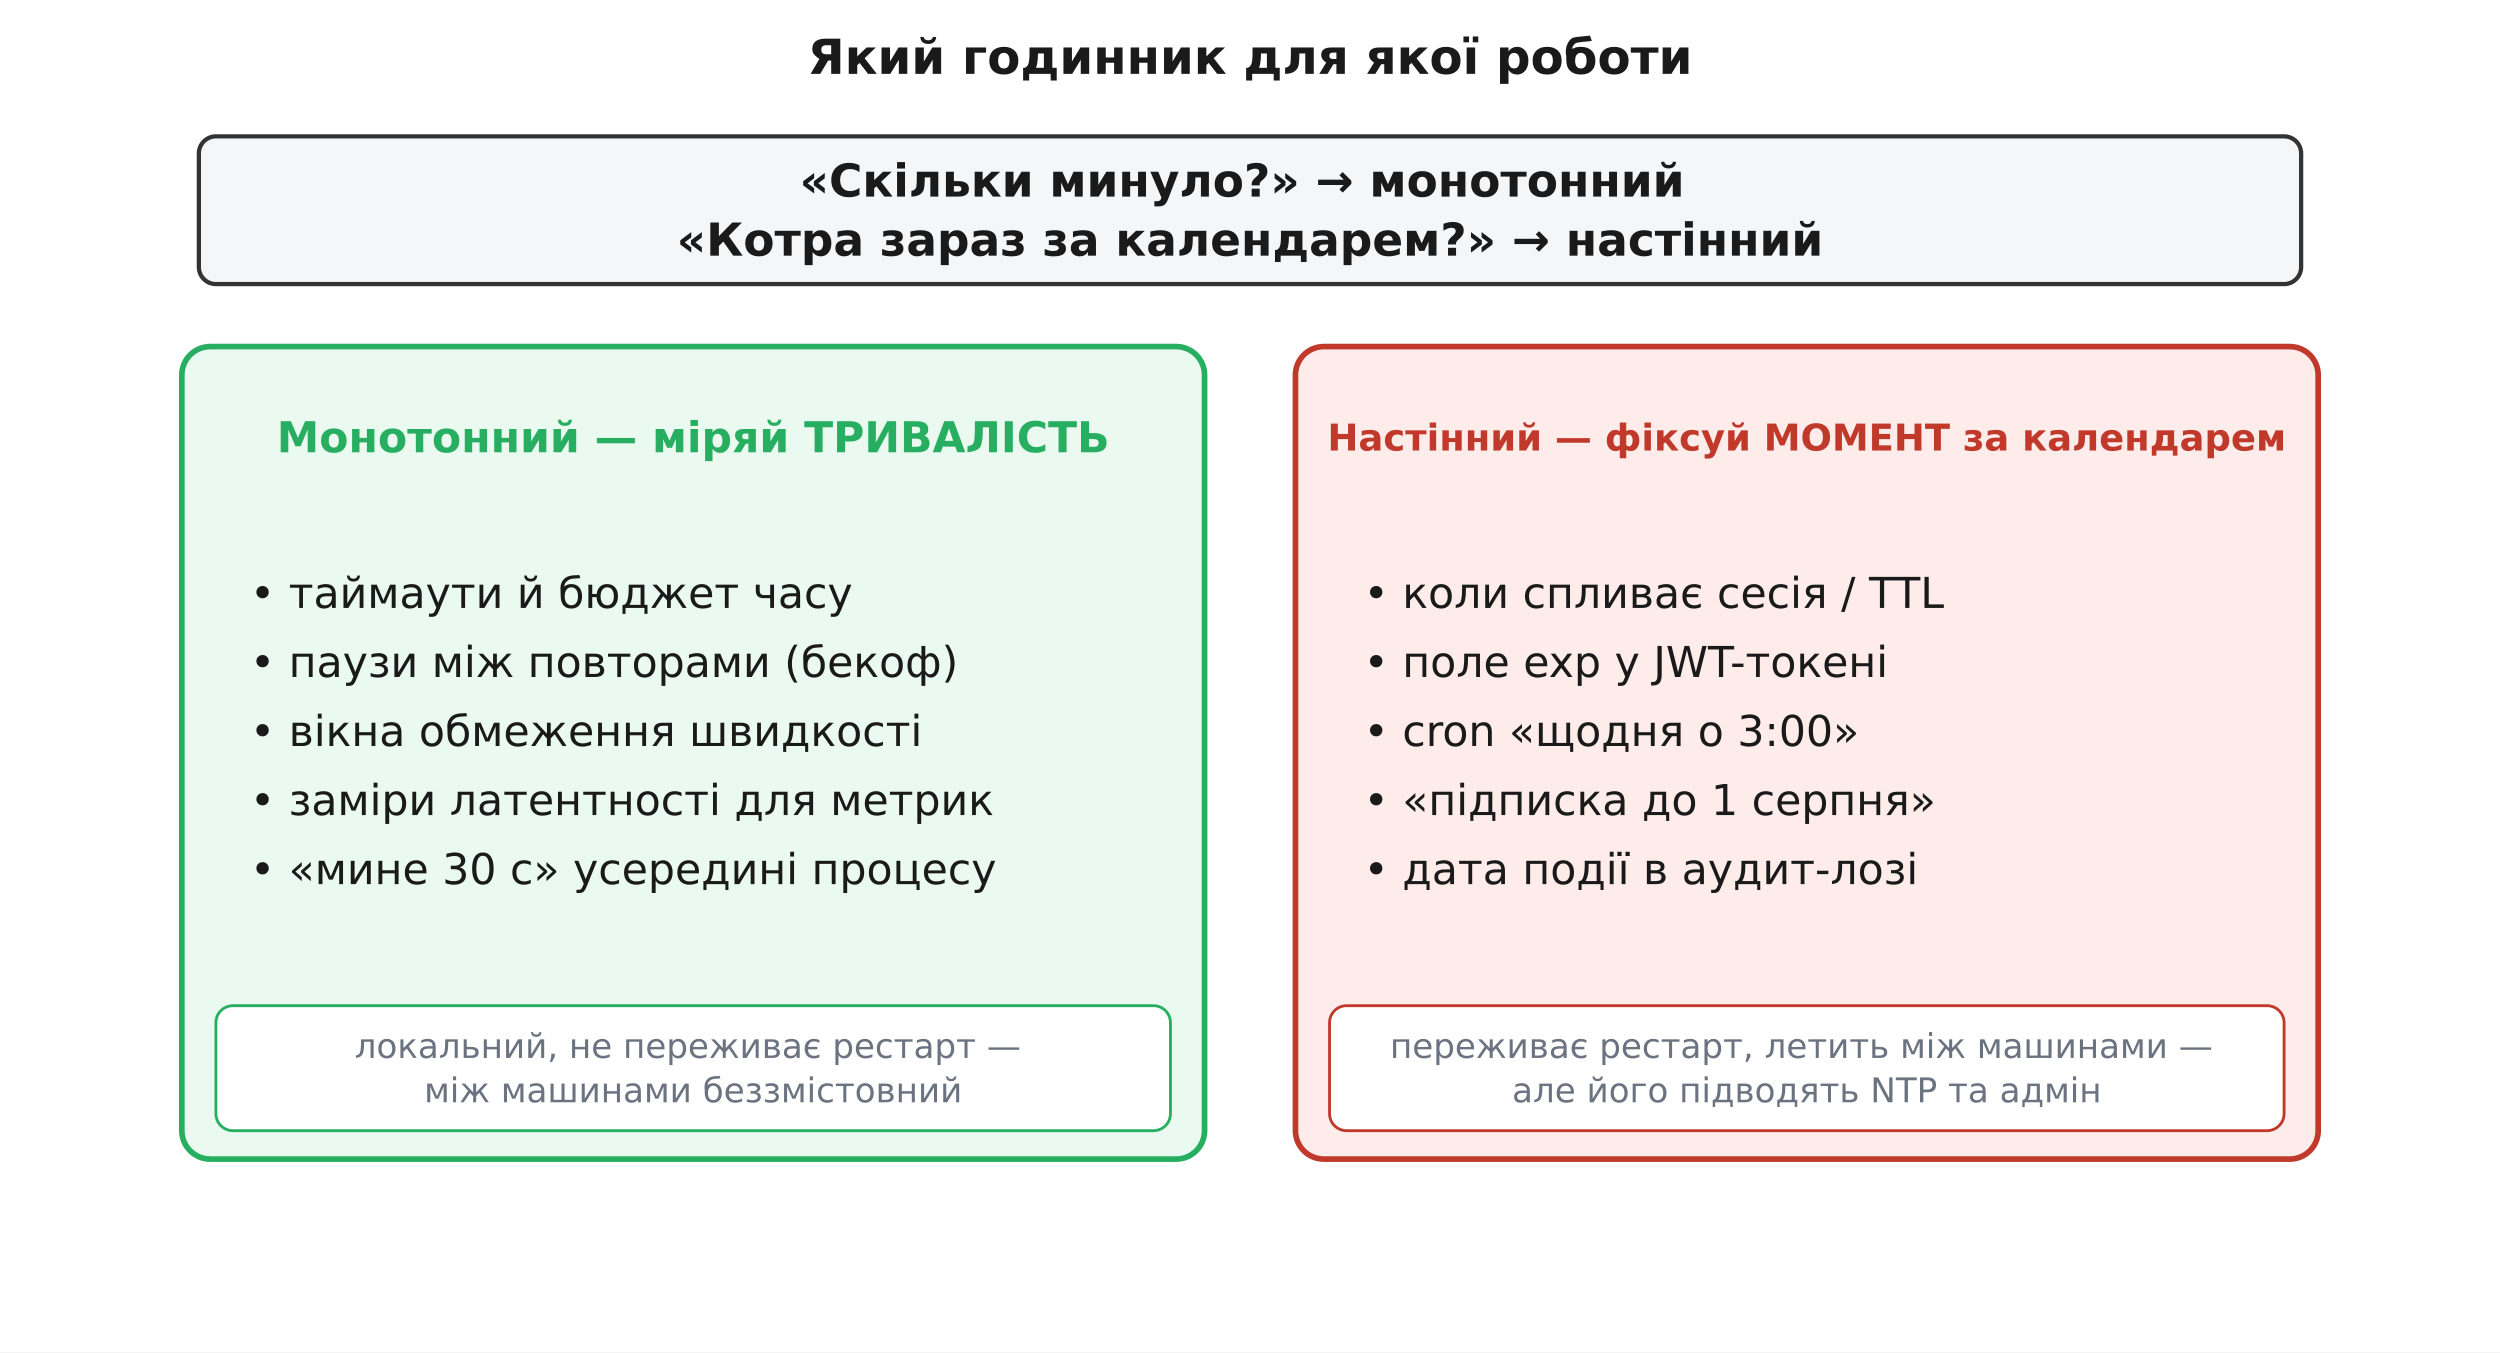
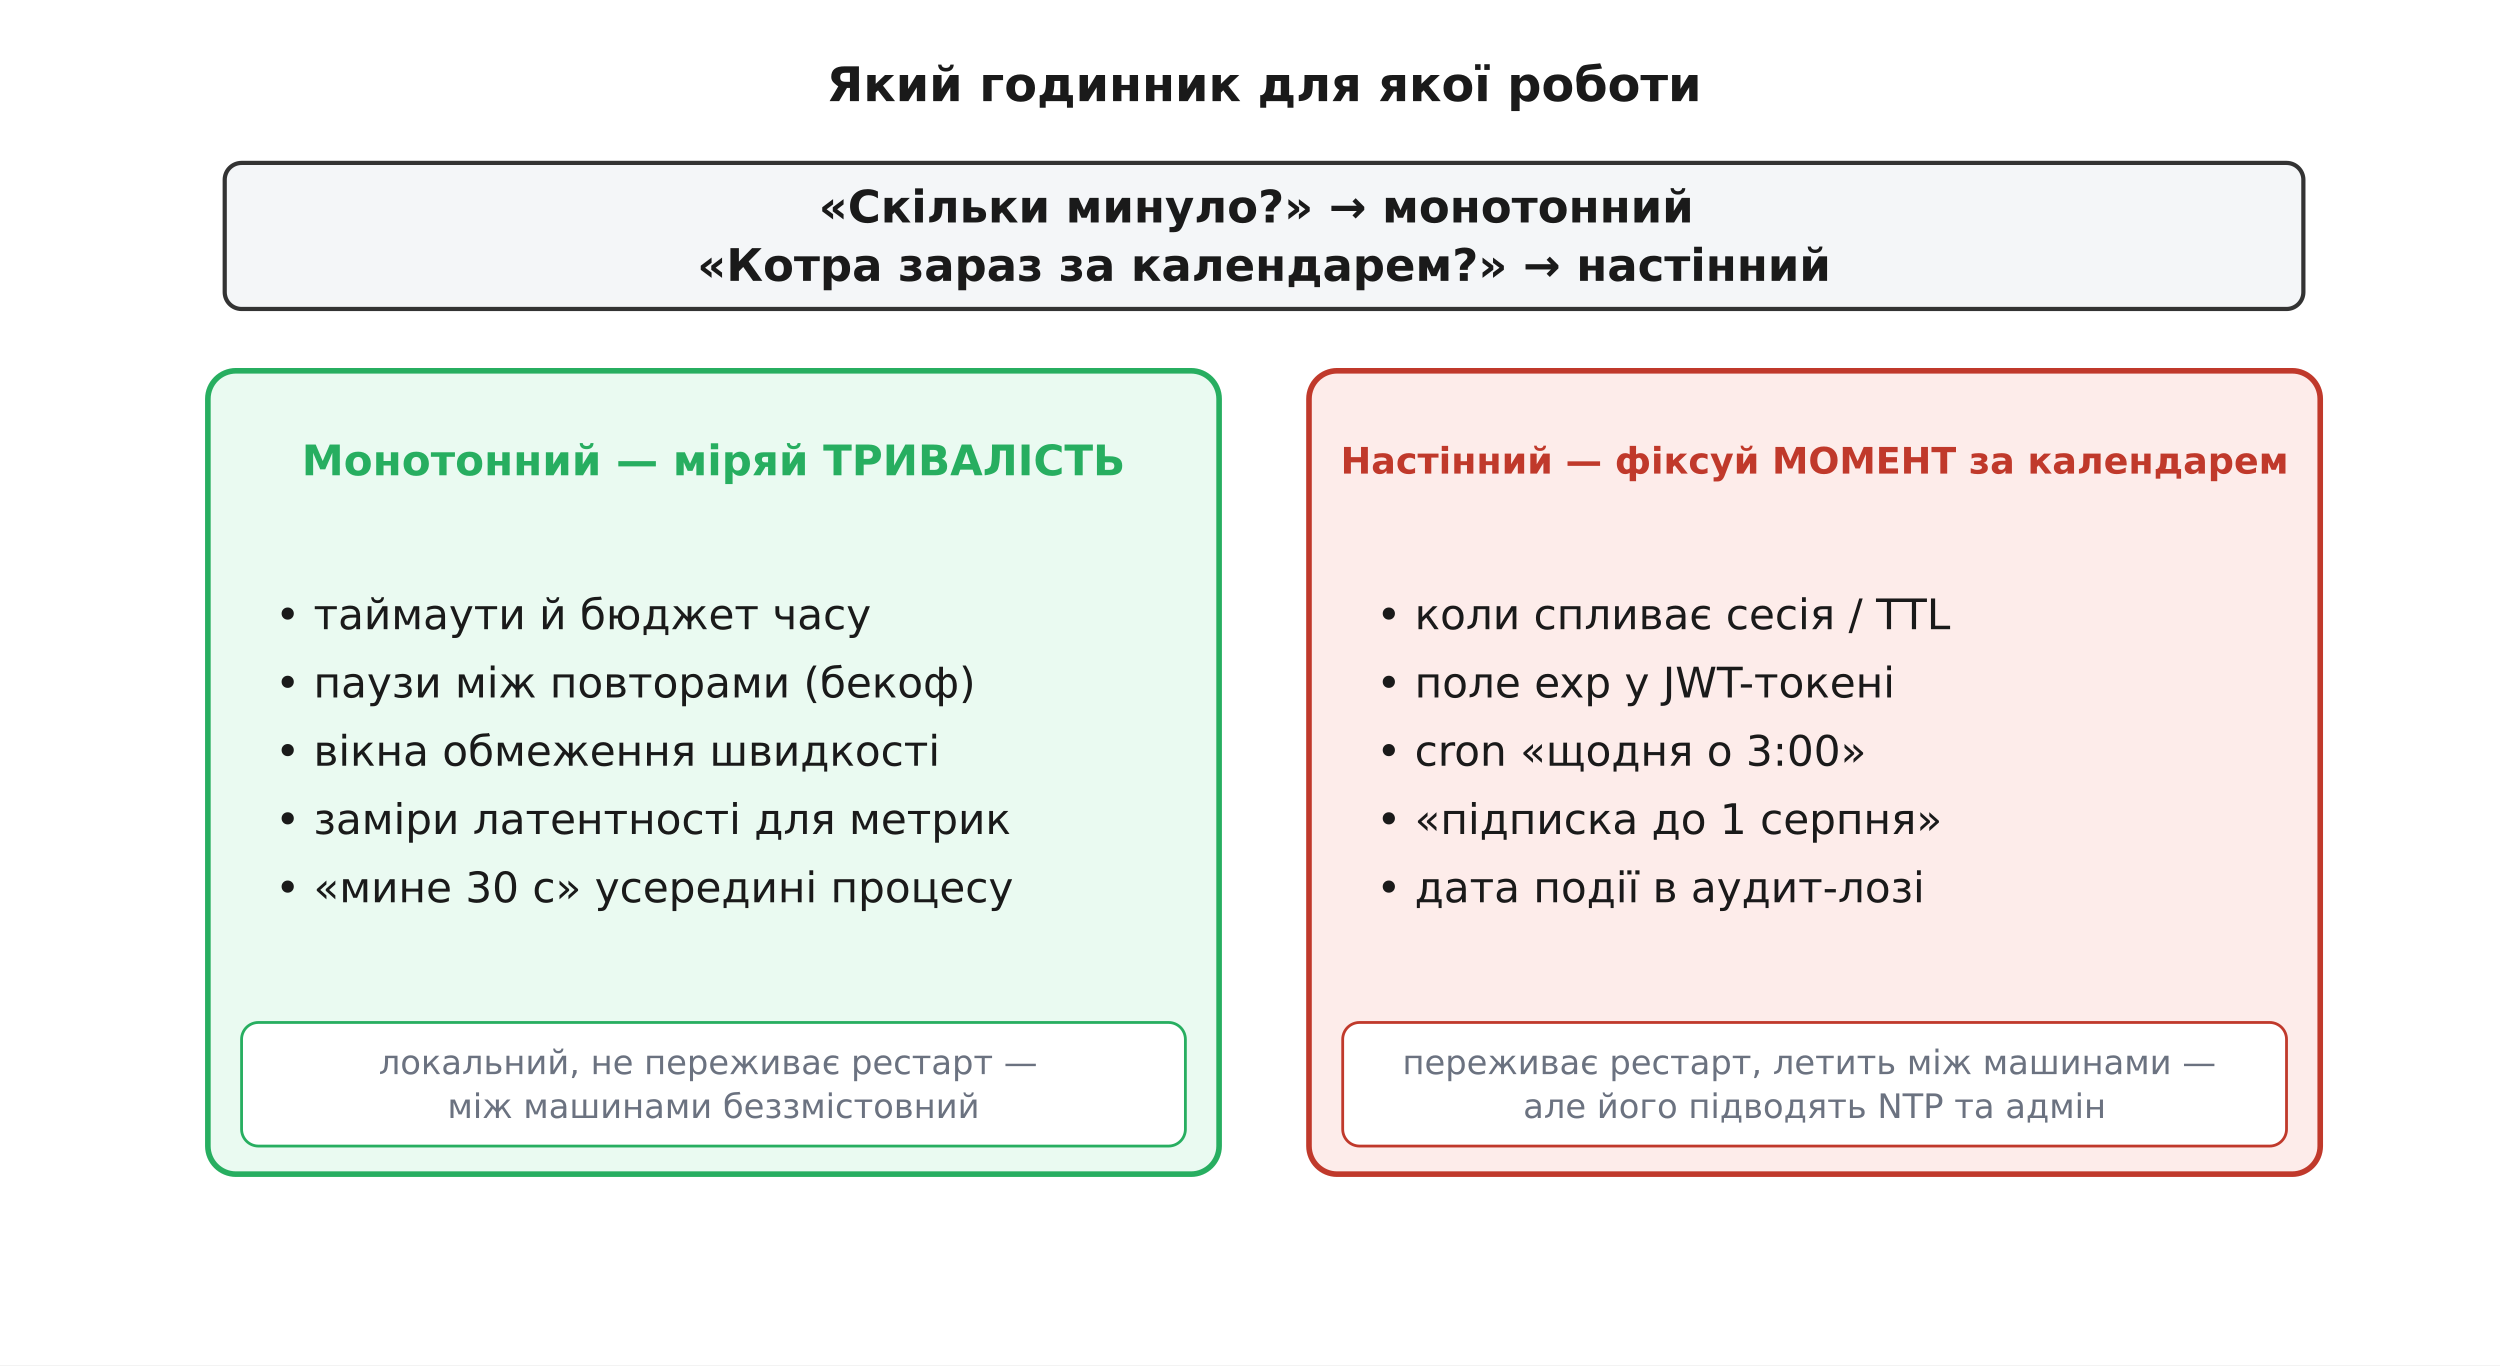
- <svg xmlns="http://www.w3.org/2000/svg" viewBox="0 0 880 476" font-family="'Segoe UI', 'DejaVu Sans', Arial, sans-serif">
-   <rect width="880" height="476" fill="#ffffff" />
+ <svg xmlns="http://www.w3.org/2000/svg" viewBox="-10 -10 890 486" font-family="'Segoe UI', 'DejaVu Sans', Arial, sans-serif">
+   <rect x="-10" y="-10" width="890" height="486" fill="#ffffff" />
  <defs>
    <marker id="arrow" viewBox="0 0 10 10" refX="9" refY="5" markerWidth="7" markerHeight="7" orient="auto-start-reverse">
      <path d="M0 0 L10 5 L0 10 z" fill="#333333" />
    </marker>
  </defs>
  <text x="440.0" y="26.0" font-family="'Segoe UI', 'DejaVu Sans', Arial, sans-serif" font-size="17" fill="#1a1a1a" text-anchor="middle" font-weight="700">Який годинник для якої роботи</text>
  <rect x="70.0" y="48.0" width="740.0" height="52.0" rx="6" fill="#f4f6f8" stroke="#333333" stroke-width="1.5" />
  <text x="440.0" y="69.2" font-family="'Segoe UI', 'DejaVu Sans', Arial, sans-serif" font-size="16" fill="#1a1a1a" text-anchor="middle" font-weight="700">
    <tspan x="440.0" dy="0.0">«Скільки минуло?»  →  монотонний</tspan>
    <tspan x="440.0" dy="20.8">«Котра зараз за календарем?»  →  настінний</tspan>
  </text>
  <rect x="64.0" y="122.0" width="360.0" height="286.0" rx="10" fill="#eafaf1" stroke="#27ae60" stroke-width="2.0" />
  <rect x="76.0" y="134.0" width="336.0" height="40.0" rx="6" fill="#eafaf1" stroke="#eafaf1" stroke-width="0.0" />
  <text x="244.0" y="159.2" font-family="'Segoe UI', 'DejaVu Sans', Arial, sans-serif" font-size="15" fill="#27ae60" text-anchor="middle" font-weight="700">
    <tspan x="244.0" dy="0.0">Монотонний — міряй ТРИВАЛІСТЬ</tspan>
  </text>
  <text x="88.0" y="214.0" font-family="'Segoe UI', 'DejaVu Sans', Arial, sans-serif" font-size="15" fill="#1a1a1a" text-anchor="start">
    <tspan x="88.0" dy="0.0">• таймаути й бюджет часу</tspan>
    <tspan x="88.0" dy="24.3">• паузи між повторами (бекоф)</tspan>
    <tspan x="88.0" dy="24.3">• вікна обмеження швидкості</tspan>
    <tspan x="88.0" dy="24.3">• заміри латентності для метрик</tspan>
    <tspan x="88.0" dy="24.3">• «мине 30 с» усередині процесу</tspan>
  </text>
  <rect x="76.0" y="354.0" width="336.0" height="44.0" rx="6" fill="#ffffff" stroke="#27ae60" stroke-width="1.0" />
  <text x="244.0" y="372.4" font-family="'Segoe UI', 'DejaVu Sans', Arial, sans-serif" font-size="12" fill="#6b7280" text-anchor="middle">
    <tspan x="244.0" dy="0.0">локальний, не переживає рестарт —</tspan>
    <tspan x="244.0" dy="15.6">між машинами беззмістовний</tspan>
  </text>
  <rect x="456.0" y="122.0" width="360.0" height="286.0" rx="10" fill="#fdecea" stroke="#c0392b" stroke-width="2.0" />
  <rect x="468.0" y="134.0" width="336.0" height="40.0" rx="6" fill="#fdecea" stroke="#fdecea" stroke-width="0.0" />
  <text x="636.0" y="158.6" font-family="'Segoe UI', 'DejaVu Sans', Arial, sans-serif" font-size="13" fill="#c0392b" text-anchor="middle" font-weight="700">
    <tspan x="636.0" dy="0.0">Настінний — фіксуй МОМЕНТ за календарем</tspan>
  </text>
  <text x="480.0" y="214.0" font-family="'Segoe UI', 'DejaVu Sans', Arial, sans-serif" font-size="15" fill="#1a1a1a" text-anchor="start">
    <tspan x="480.0" dy="0.0">• коли спливає сесія / TTL</tspan>
    <tspan x="480.0" dy="24.3">• поле exp у JWT-токені</tspan>
    <tspan x="480.0" dy="24.3">• cron «щодня о 3:00»</tspan>
    <tspan x="480.0" dy="24.3">• «підписка до 1 серпня»</tspan>
    <tspan x="480.0" dy="24.3">• дата події в аудит-лозі</tspan>
  </text>
  <rect x="468.0" y="354.0" width="336.0" height="44.0" rx="6" fill="#ffffff" stroke="#c0392b" stroke-width="1.0" />
  <text x="636.0" y="372.4" font-family="'Segoe UI', 'DejaVu Sans', Arial, sans-serif" font-size="12" fill="#6b7280" text-anchor="middle">
    <tspan x="636.0" dy="0.0">переживає рестарт, летить між машинами —</tspan>
    <tspan x="636.0" dy="15.6">але його підводять NTP та адмін</tspan>
  </text>
</svg>
